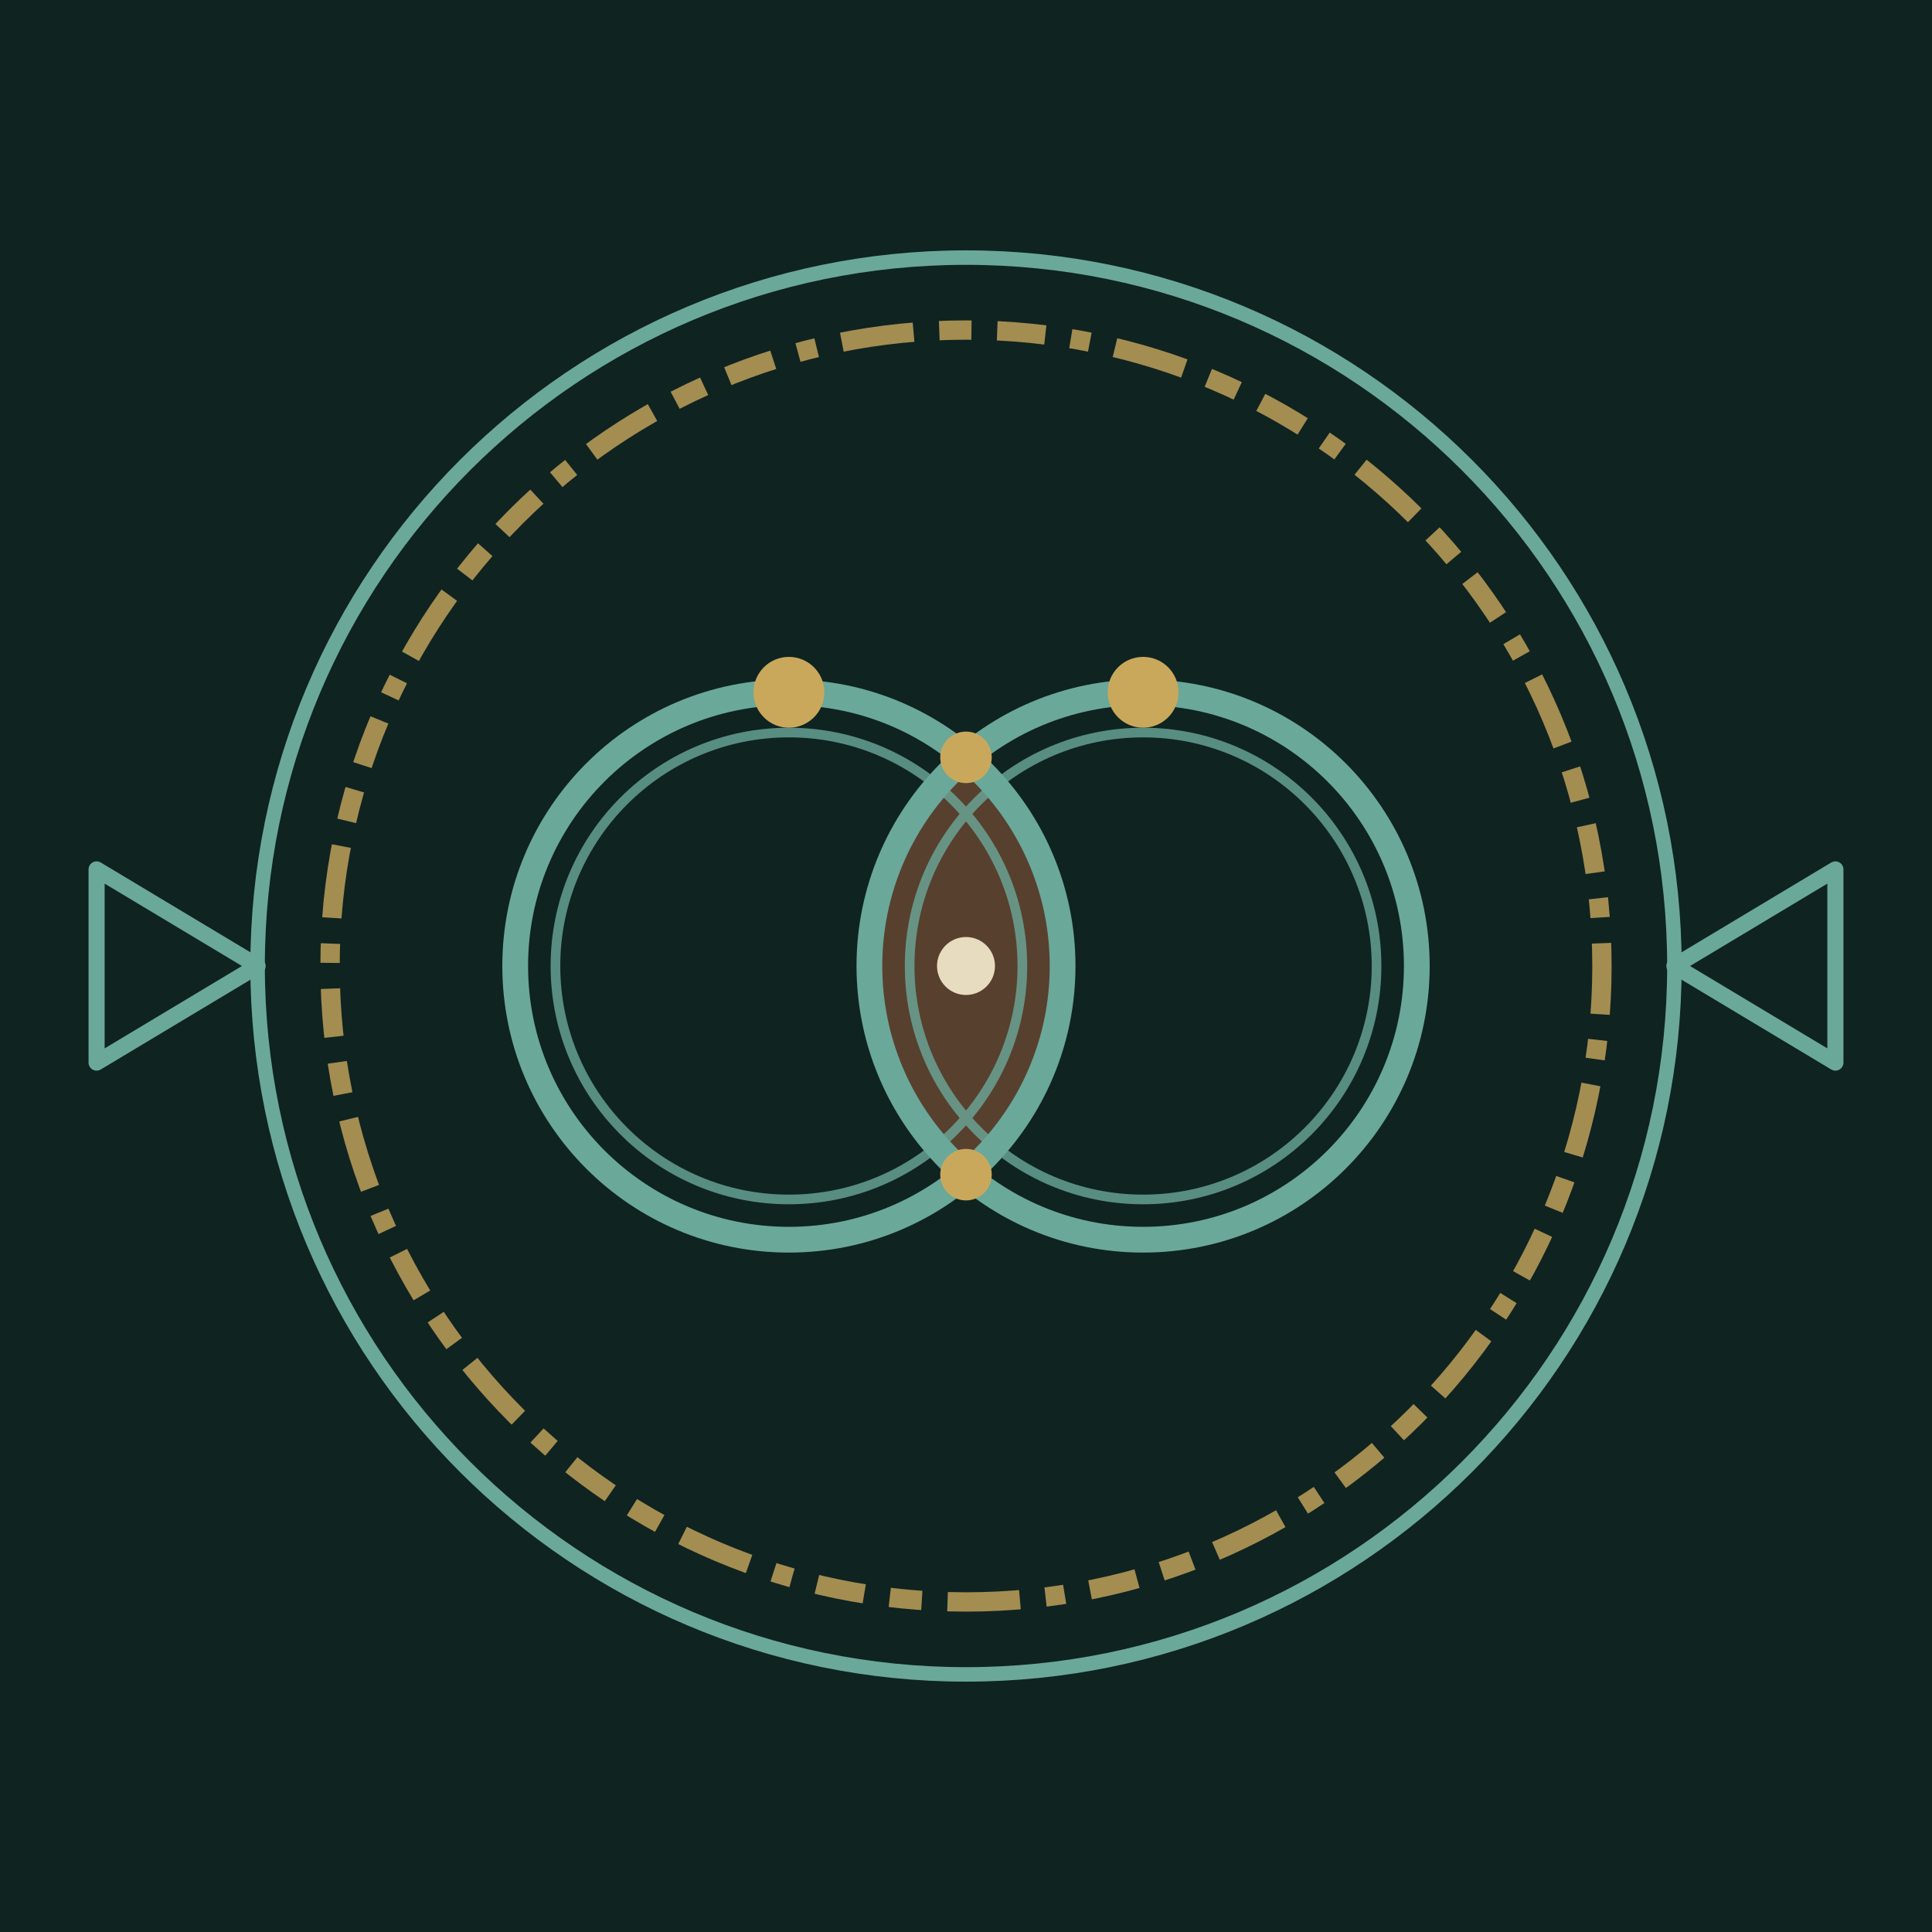
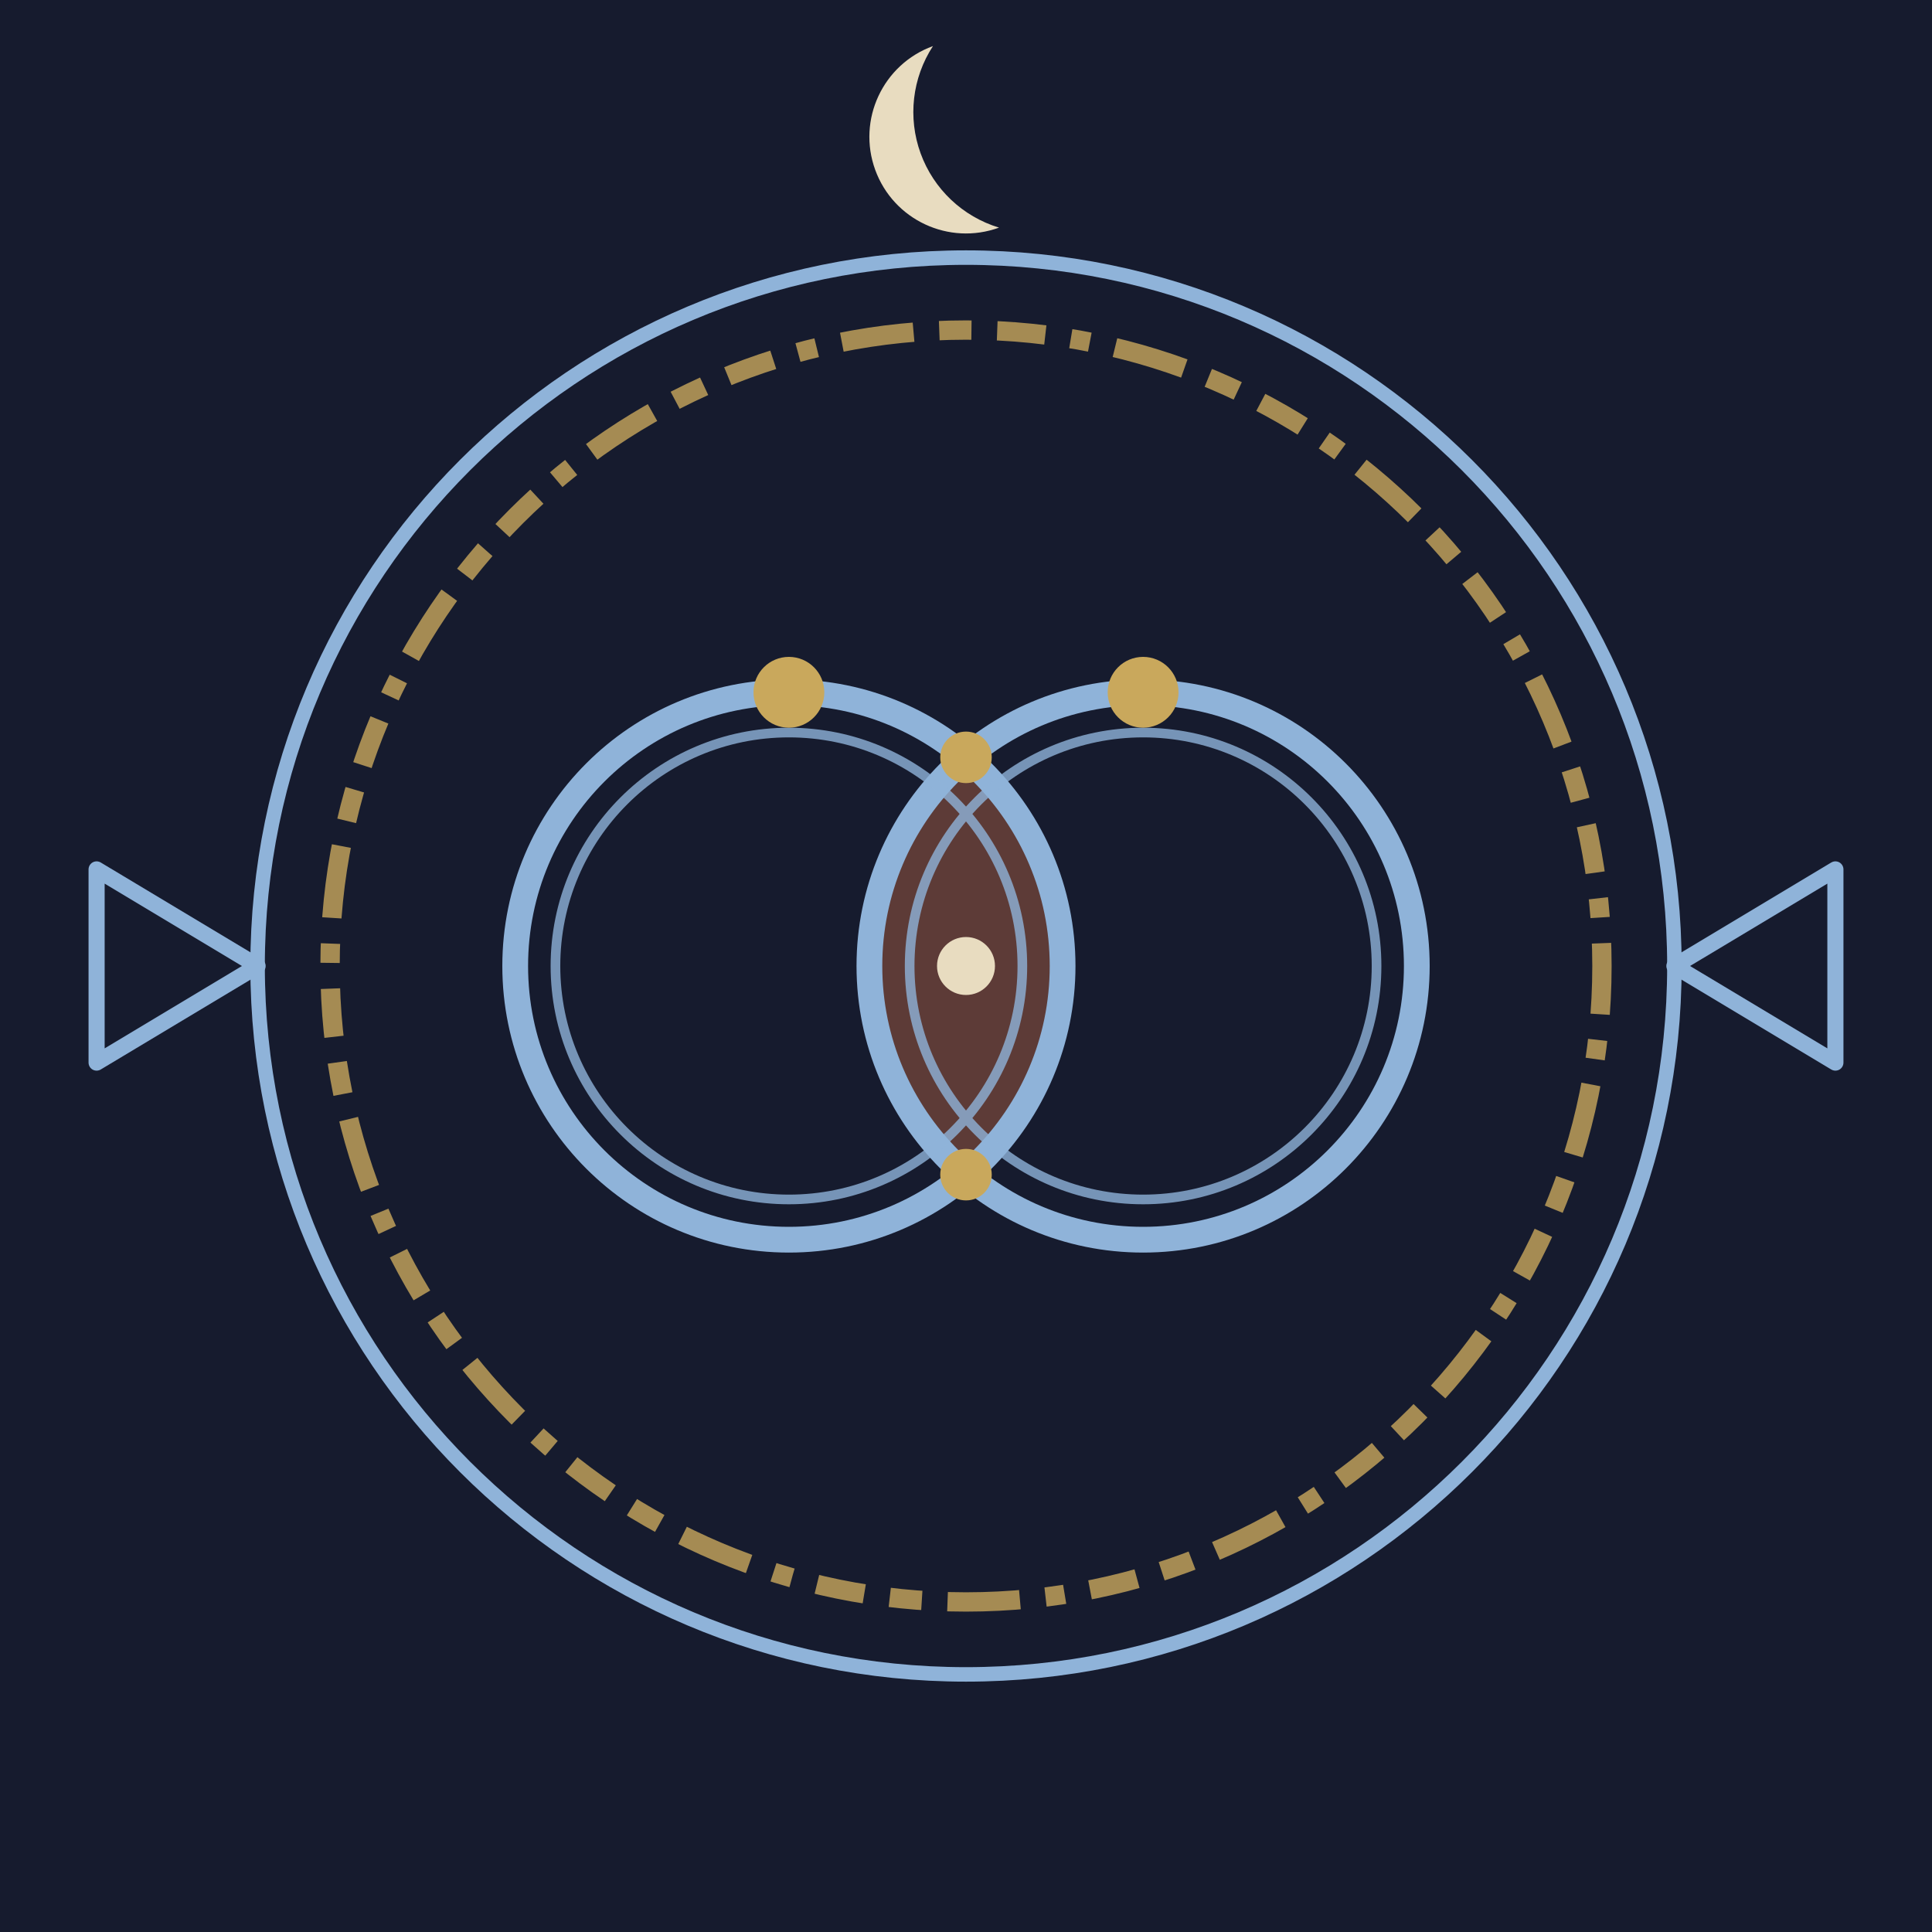
<svg xmlns="http://www.w3.org/2000/svg" width="1024" height="1024" viewBox="0 0 120 120">
  <defs>
    <path id="rayL" d="M60 30 V21" fill="none" stroke="#c9a85c" stroke-width=".9" stroke-linecap="round" />
    <path id="rayS" d="M60 30 V25" fill="none" stroke="#c9a85c" stroke-width=".7" stroke-linecap="round" opacity=".8" />
    <g id="arc4" fill="none" stroke="#c9a85c" stroke-linecap="round">
      <path d="M100.6 70.9 A42 42 0 0 1 70.9 100.6" stroke-width="1" />
      <path d="M103.5 69.6 A45 45 0 0 1 69.6 103.5" stroke-width=".5" opacity=".6" />
      <path d="M70.9 100.6 C 65 106, 58 107, 53 103" stroke-width="1.2" />
      <circle cx="100.6" cy="70.9" r="1.5" fill="#c9a85c" stroke="none" />
    </g>
    <g id="sat" fill="none" stroke="#c9a85c" stroke-width=".9">
      <circle cx="60" cy="16" r="5" />
      <circle cx="60" cy="16" r="1.1" fill="#c9a85c" stroke="none" />
      <path d="M60 21 V28" stroke-width=".8" />
    </g>
    <path id="pin" d="M60 92 L54 102 H66 Z" fill="none" stroke="#c9a85c" stroke-width="1" stroke-linejoin="round" />
    <path id="tooth" d="M57.5 22 L60 14.5 L62.5 22" fill="none" stroke="#cf6f45" stroke-width="1.4" stroke-linejoin="round" />
    <circle id="node9" cx="60" cy="29" r="1.3" fill="#c9a85c" />
-     <path id="msgray" d="M60 20 V14" fill="none" stroke="#b8b4d8" stroke-width=".9" stroke-linecap="round" />
+     <path id="msgray" d="M60 20 V14" fill="none" stroke="#8fb3d9" stroke-width=".9" stroke-linecap="round" />
    <path id="blk" d="M60 18 V8 M55 8 H65" fill="none" stroke="#c9a85c" stroke-width="1.1" stroke-linecap="round" />
    <path id="cray" d="M60 44 V32" fill="none" stroke="#cf6f45" stroke-width="2" stroke-linecap="round" />
    <path id="pot" d="M60 29 V17" fill="none" stroke="#c9a85c" stroke-width=".6" opacity=".6" />
    <g id="smallcoin" fill="none" stroke="#c9a85c" stroke-width=".9">
      <circle cx="60" cy="15" r="5" />
      <rect x="58" y="13" width="4" height="4" stroke-width=".7" />
    </g>
    <path id="tally" d="M60 20 V27" fill="none" stroke="#e8dcc0" stroke-width="1" stroke-linecap="round" />
    <path id="pin46" d="M60 106 L55 114 H65 Z" fill="none" stroke="#c9a85c" stroke-width="1" stroke-linejoin="round" />
    <g id="arc4s" fill="none" stroke="#c9a85c" stroke-linecap="round">
      <path d="M101.36 67.29 A42 42 0 0 1 67.29 101.36" stroke-width="1" />
      <path d="M104.32 67.81 A45 45 0 0 1 67.81 104.32" stroke-width=".5" opacity=".6" />
      <path d="M101.36 67.29 L106.29 68.16 M67.29 101.36 L68.16 106.29" stroke-width="1.1" />
      <circle cx="106.29" cy="68.16" r="1.5" fill="#c9a85c" stroke="none" />
      <circle cx="68.16" cy="106.29" r="1.5" fill="#c9a85c" stroke="none" />
    </g>
  </defs>
-   <rect x="0" y="0" width="120" height="120" fill="#0f2321" />
-   <circle cx="60" cy="60" r="44" fill="none" stroke="#6aa89a" stroke-width=".9" />
+   <rect x="0" y="0" width="120" height="120" fill="#161b2e" />
+   <circle cx="60" cy="60" r="44" fill="none" stroke="#8fb3d9" stroke-width=".9" />
  <circle cx="60" cy="60" r="39.5" fill="none" stroke="#c9a85c" stroke-width="1.2" stroke-dasharray="3 1.6 1.2 1.6 4.5 1.6 2 1.6" opacity=".8" />
-   <path d="M16 60 L6 54 V66 Z M104 60 L114 54 V66 Z" fill="none" stroke="#6aa89a" stroke-width="1" stroke-linejoin="round" />
+   <path d="M16 60 L6 54 V66 Z M104 60 L114 54 V66 Z" fill="none" stroke="#8fb3d9" stroke-width="1" stroke-linejoin="round" />
  <path d="M60 47.04 A17 17 0 0 1 60 72.96 A17 17 0 0 1 60 47.04 Z" fill="#cf6f45" opacity=".38" />
-   <g fill="none" stroke="#6aa89a" stroke-width="1.6">
+   <g fill="none" stroke="#8fb3d9" stroke-width="1.6">
    <circle cx="49" cy="60" r="17" />
    <circle cx="71" cy="60" r="17" />
  </g>
-   <g fill="none" stroke="#6aa89a" stroke-width=".6" opacity=".8">
+   <g fill="none" stroke="#8fb3d9" stroke-width=".6" opacity=".8">
    <circle cx="49" cy="60" r="14.5" />
    <circle cx="71" cy="60" r="14.5" />
  </g>
  <g fill="#c9a85c">
    <circle cx="60" cy="47.04" r="1.6" />
    <circle cx="60" cy="72.96" r="1.6" />
    <circle cx="49" cy="43" r="2.2" />
    <circle cx="71" cy="43" r="2.2" />
  </g>
  <circle cx="60" cy="60" r="1.8" fill="#e8dcc0" />
+   <g id="marker">
+     <path d="M60 2.5 A6 6 0 1 0 60 14.5 A7.5 7.5 0 0 1 60 2.5 Z" fill="#e8dcc0" transform="rotate(-20 60 8.5)" />
+   </g>
</svg>
